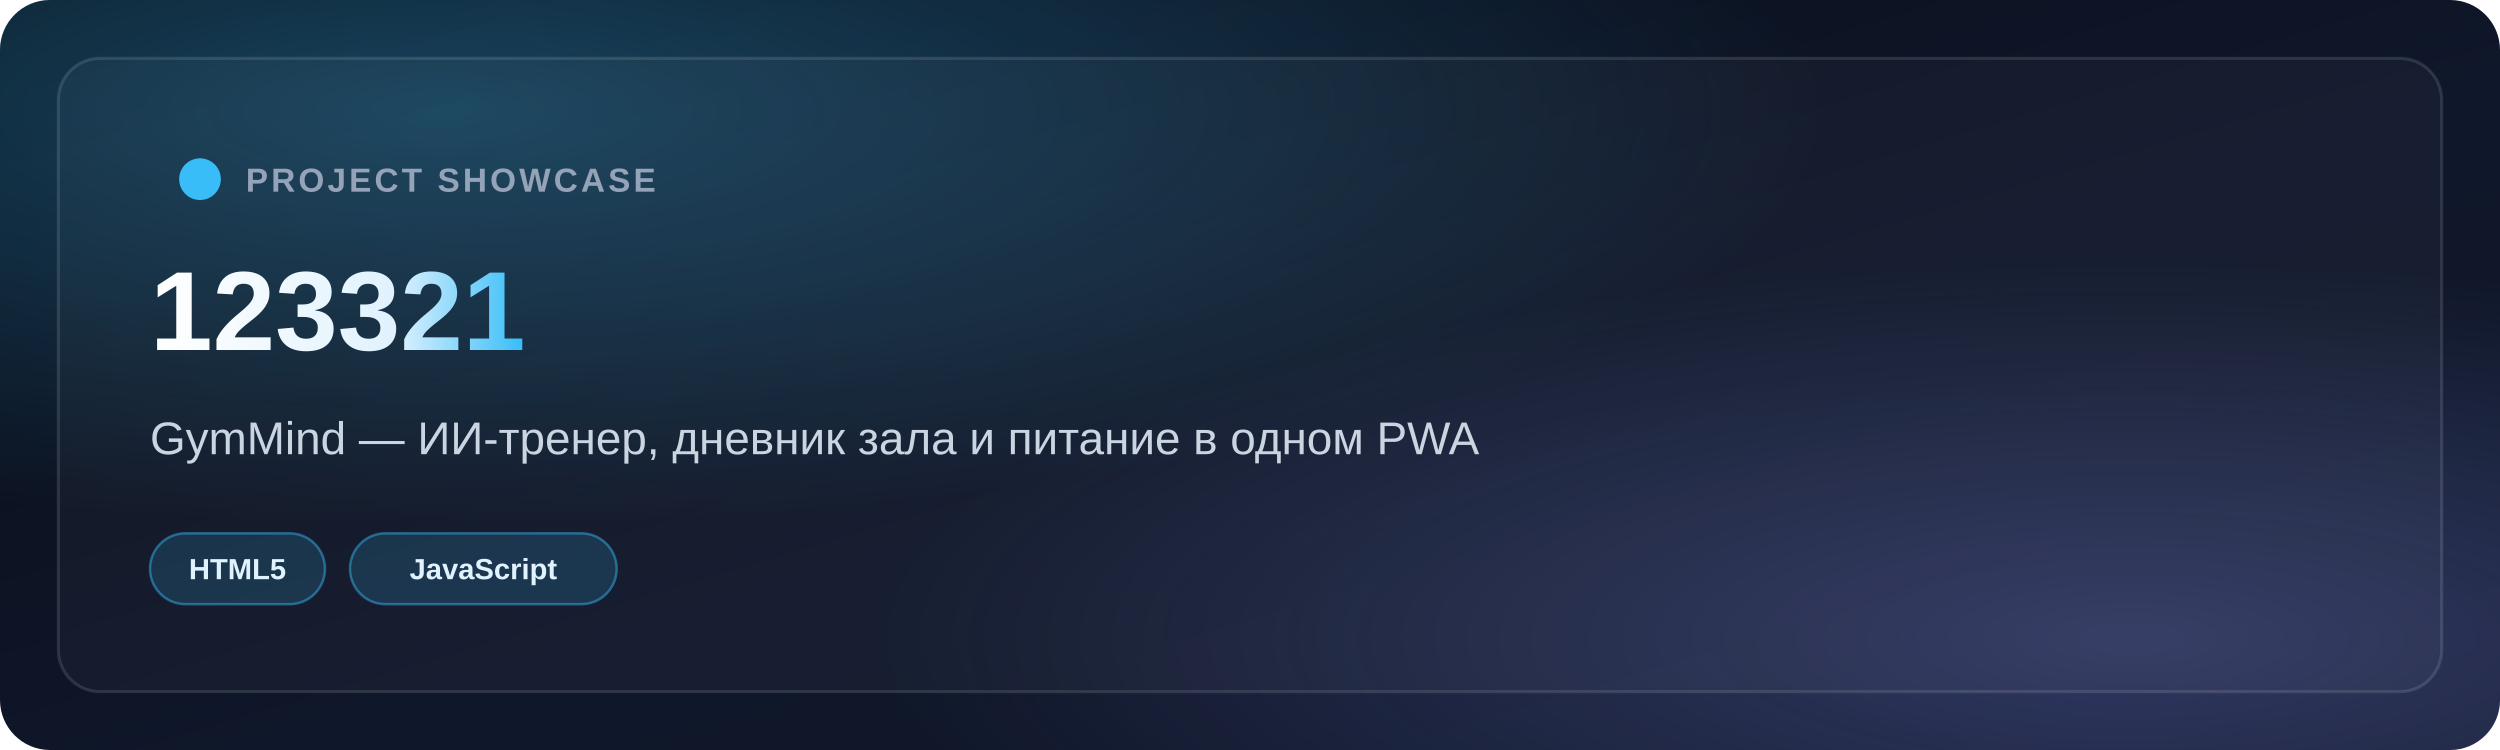
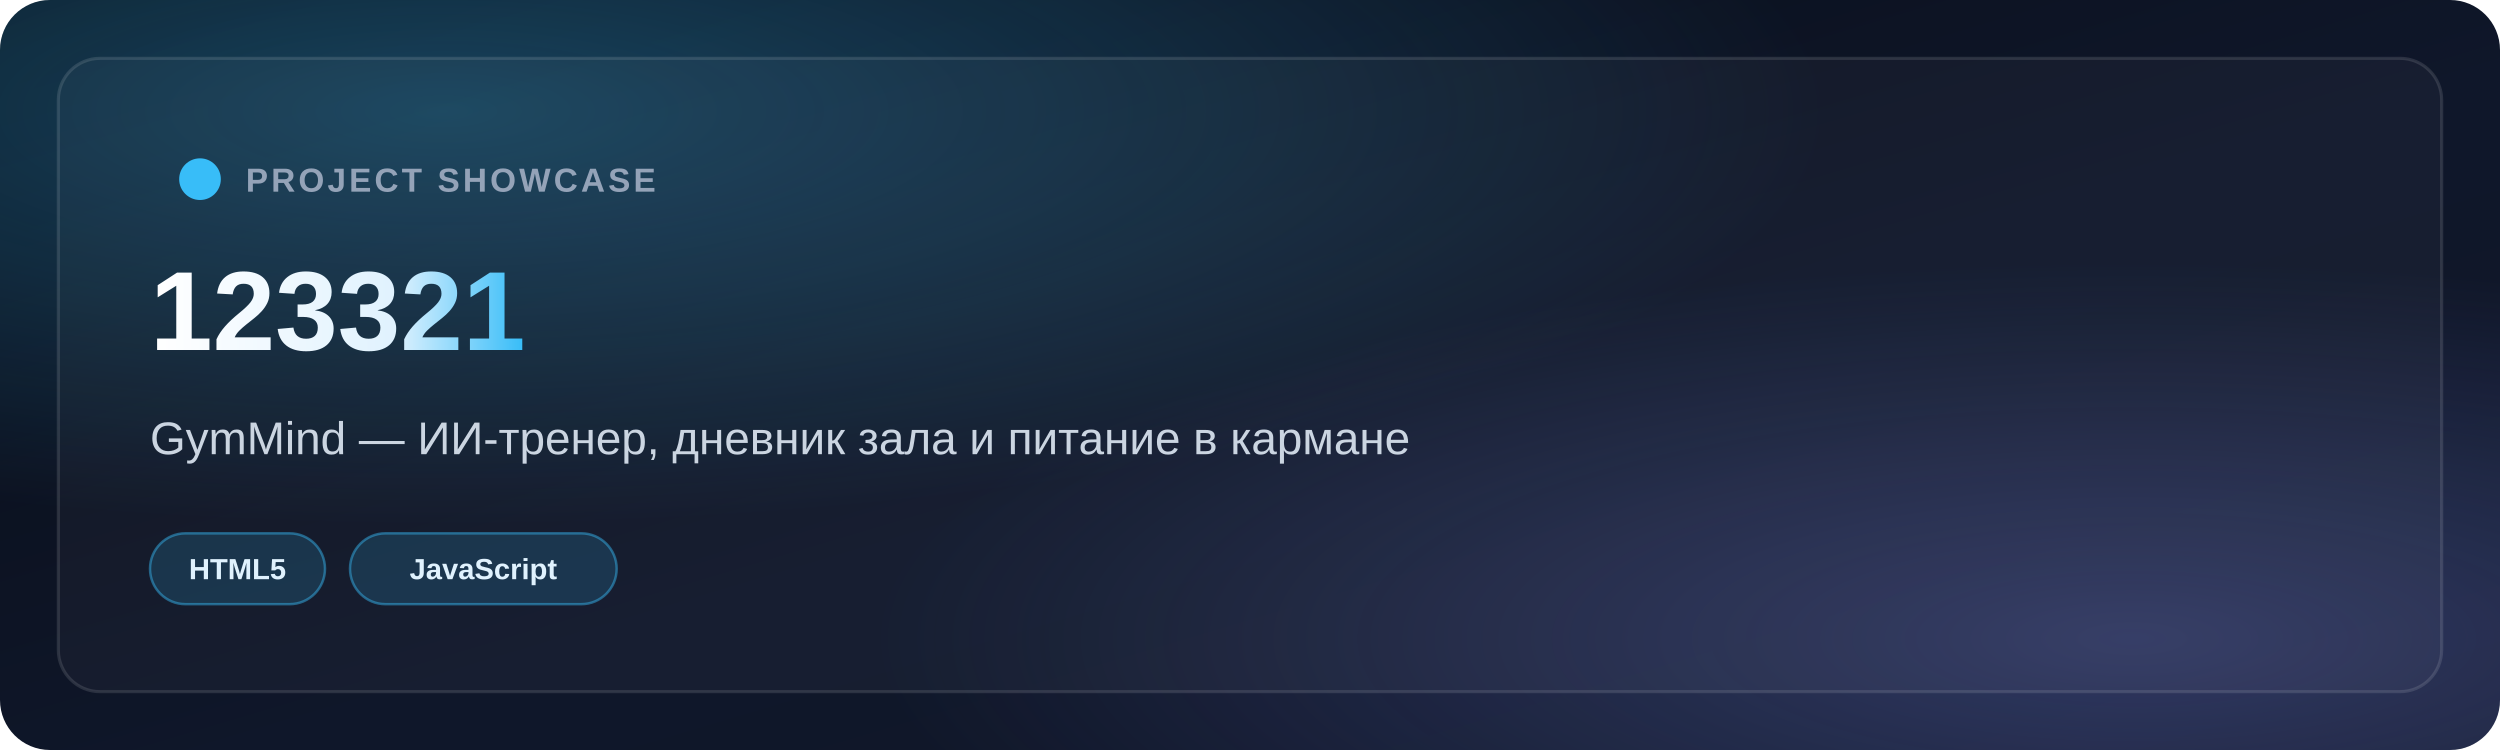
<svg xmlns="http://www.w3.org/2000/svg" width="1200" height="360" viewBox="0 0 1200 360">
  <defs>
    <linearGradient id="bg" x1="0" y1="0" x2="1" y2="1">
      <stop offset="0%" stop-color="#070b14" />
      <stop offset="55%" stop-color="#0f172a" />
      <stop offset="100%" stop-color="#111827" />
    </linearGradient>
    <radialGradient id="glow1" cx="18%" cy="15%" r="55%">
      <stop offset="0%" stop-color="#38bdf8" stop-opacity="0.30" />
      <stop offset="100%" stop-color="#38bdf8" stop-opacity="0" />
    </radialGradient>
    <radialGradient id="glow2" cx="85%" cy="85%" r="50%">
      <stop offset="0%" stop-color="#818cf8" stop-opacity="0.28" />
      <stop offset="100%" stop-color="#818cf8" stop-opacity="0" />
    </radialGradient>
    <linearGradient id="titleGrad" x1="0" y1="0" x2="1" y2="0">
      <stop offset="0%" stop-color="#ffffff" />
      <stop offset="65%" stop-color="#e0f2fe" />
      <stop offset="100%" stop-color="#38bdf8" />
    </linearGradient>
  </defs>
  <rect width="1200" height="360" rx="24" fill="url(#bg)" />
  <rect width="1200" height="360" rx="24" fill="url(#glow1)" />
  <rect width="1200" height="360" rx="24" fill="url(#glow2)" />
  <rect x="28" y="28" width="1144" height="304" rx="20" fill="rgba(255,255,255,0.035)" stroke="rgba(255,255,255,0.12)" stroke-width="1.5" />
  <circle cx="96" cy="86" r="10" fill="#38bdf8" />
  <text x="118" y="92" fill="#94a3b8" font-family="Segoe UI, Arial, sans-serif" font-size="16" font-weight="600" letter-spacing="1.5">PROJECT SHOWCASE</text>
  <text x="72" y="168" fill="url(#titleGrad)" font-family="Segoe UI, Arial, sans-serif" font-size="54" font-weight="800">123321</text>
-   <text x="72" y="218" fill="#cbd5e1" font-family="Segoe UI, Arial, sans-serif" font-size="22" font-weight="400">GymMind — ИИ-тренер, дневник зала и питание в одном PWA</text>
+   <text x="72" y="218" fill="#cbd5e1" font-family="Segoe UI, Arial, sans-serif" font-size="22" font-weight="400">GymMind — ИИ-тренер, дневник зала и питание в кармане</text>
  <g transform="translate(72, 256)">
    <rect width="84" height="34" rx="17" fill="rgba(56,189,248,0.16)" stroke="rgba(56,189,248,0.45)" stroke-width="1.2" />
    <text x="42" y="22" text-anchor="middle" fill="#e0f2fe" font-family="Segoe UI, Arial, sans-serif" font-size="14" font-weight="600">HTML5</text>
  </g>
  <g transform="translate(168, 256)">
    <rect width="128" height="34" rx="17" fill="rgba(56,189,248,0.16)" stroke="rgba(56,189,248,0.45)" stroke-width="1.2" />
    <text x="64" y="22" text-anchor="middle" fill="#e0f2fe" font-family="Segoe UI, Arial, sans-serif" font-size="14" font-weight="600">JavaScript</text>
  </g>
</svg>
